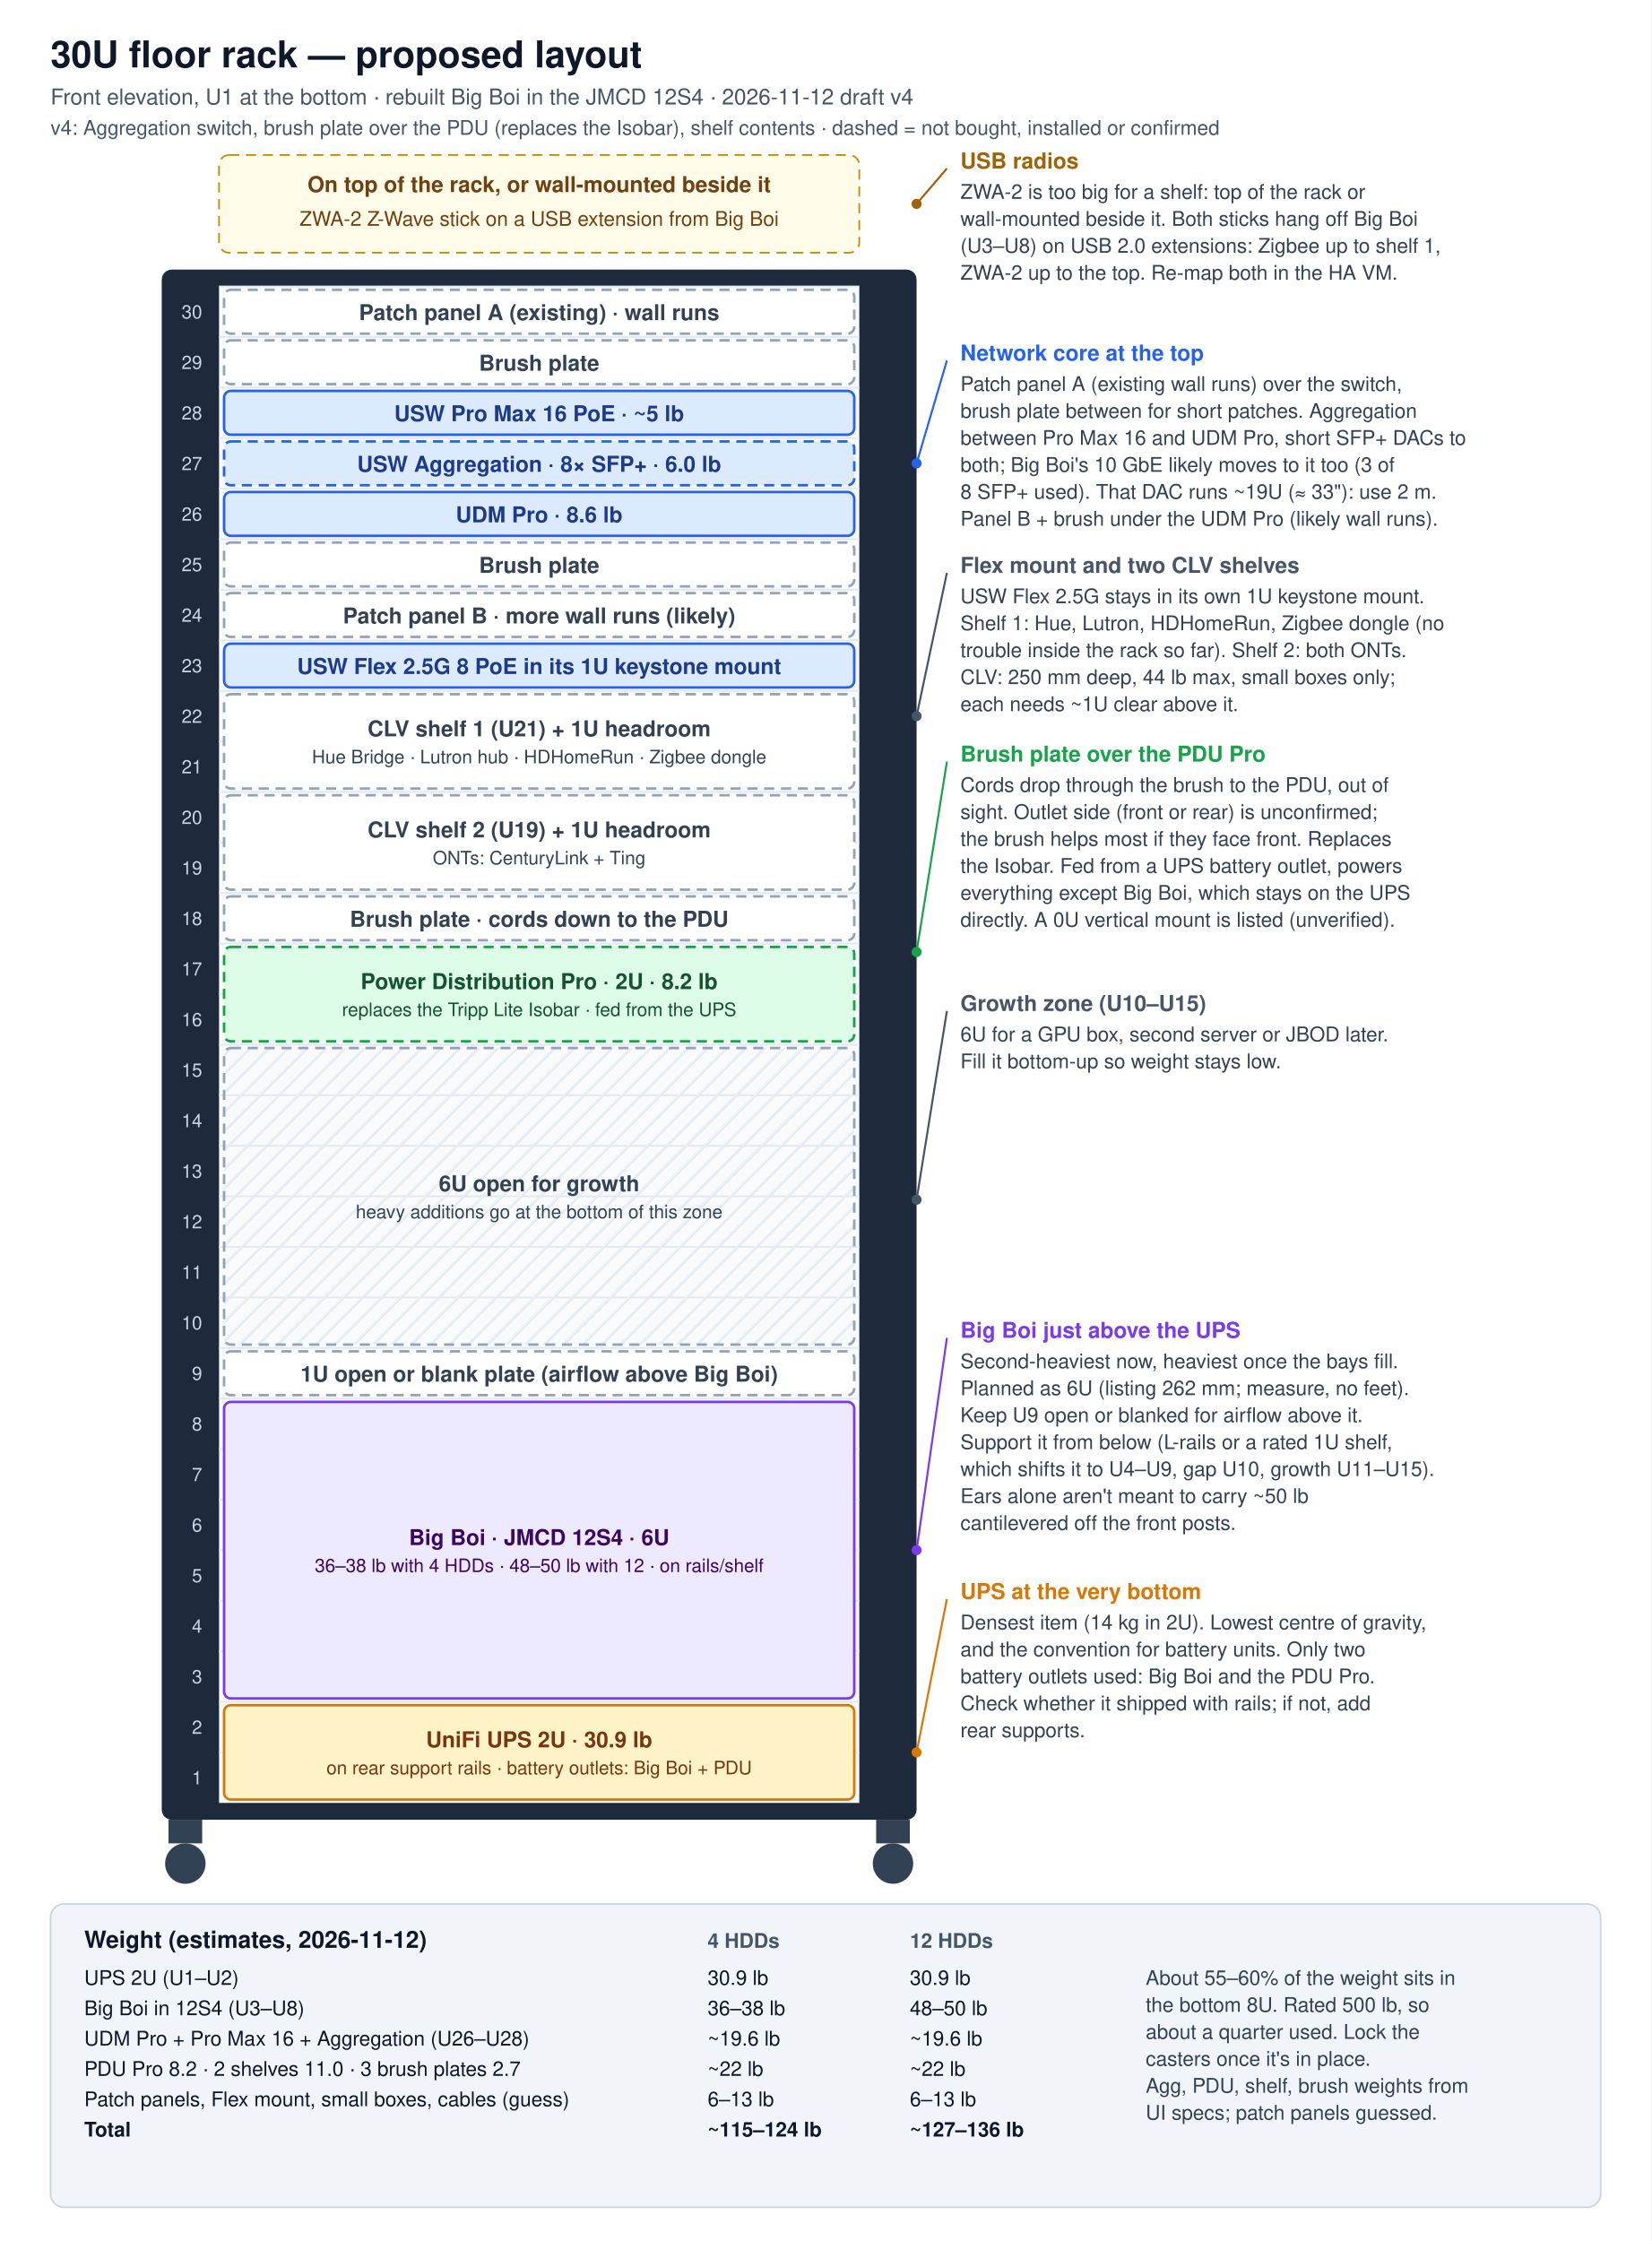
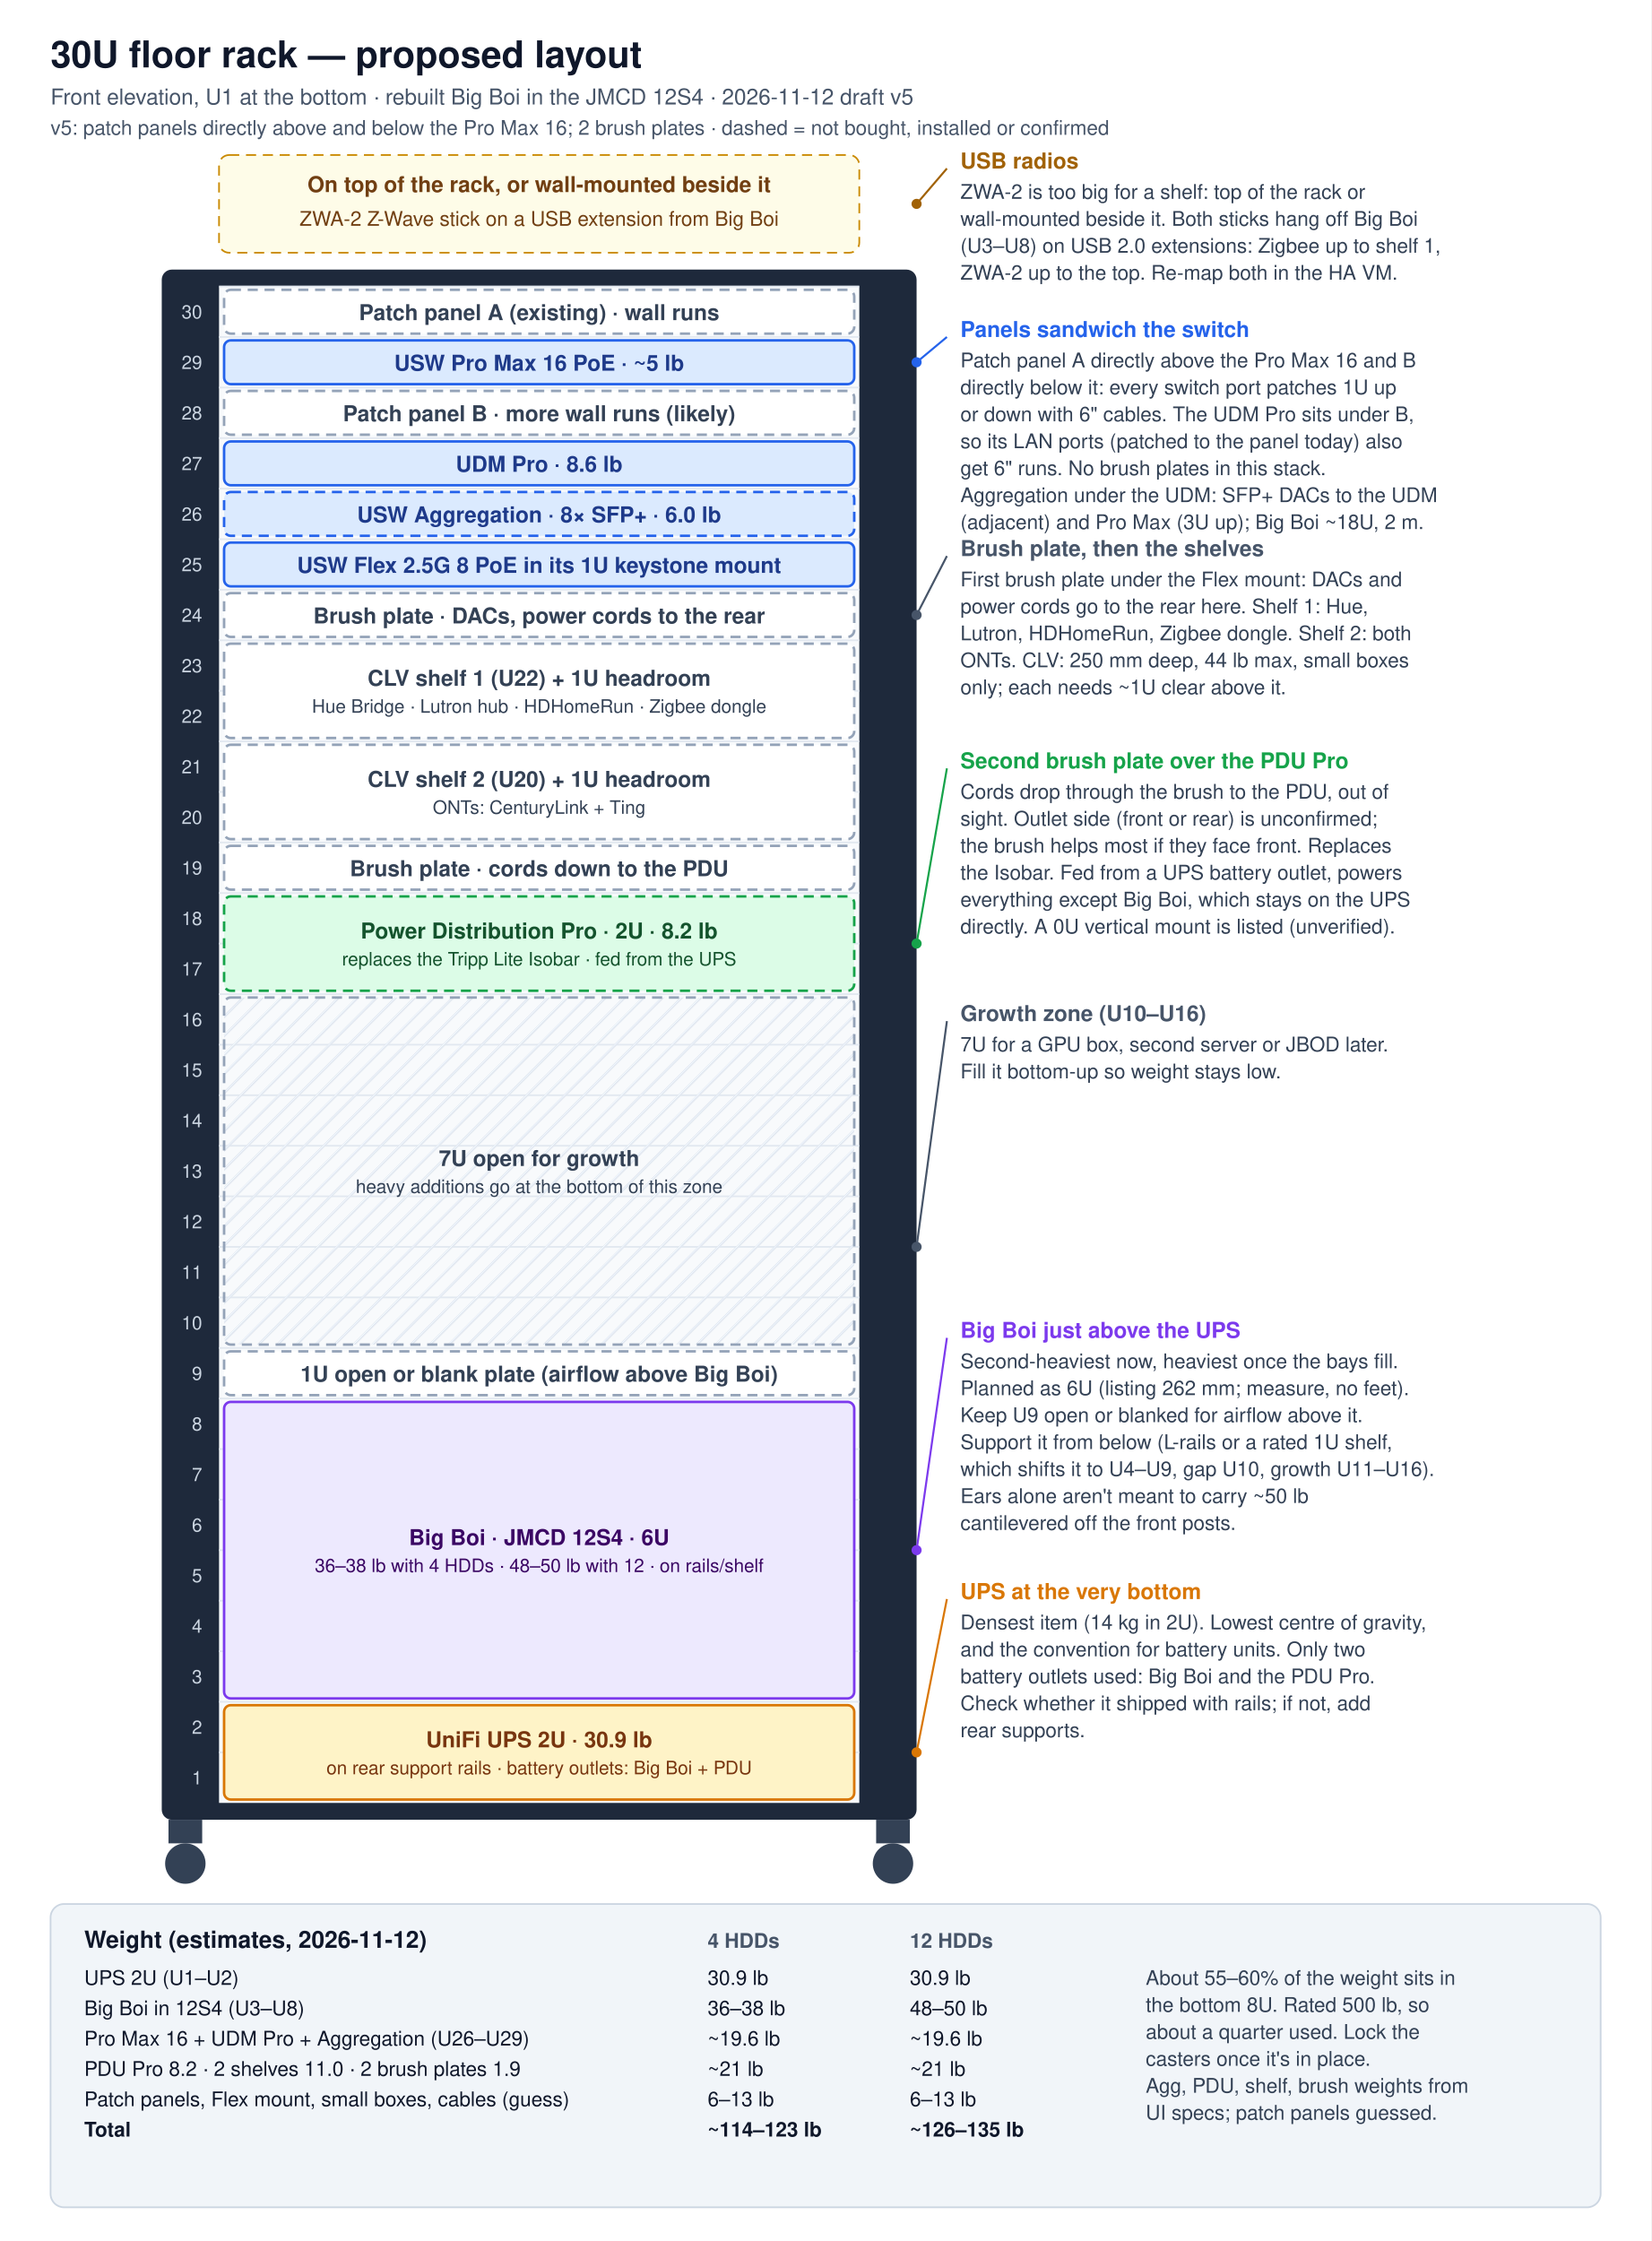
<svg xmlns="http://www.w3.org/2000/svg" viewBox="0 0 980 1330" width="980" height="1330" font-family="-apple-system, system-ui, Segoe UI, Helvetica, Arial, sans-serif">
  <defs>
    <pattern id="hatch" width="8" height="8" patternUnits="userSpaceOnUse" patternTransform="rotate(45)">
      <line x1="0" y1="0" x2="0" y2="8" stroke="#e2e8f0" stroke-width="3" />
    </pattern>
  </defs>
  <rect width="980" height="1330" fill="#ffffff" />
  <text x="30" y="40" font-size="22" font-weight="700" fill="#0f172a">30U floor rack — proposed layout</text>
-   <text x="30" y="62" font-size="13" fill="#475569">Front elevation, U1 at the bottom · rebuilt Big Boi in the JMCD 12S4 · 2026-11-12 draft v4</text>
-   <text x="30" y="80" font-size="12" fill="#475569">v4: Aggregation switch, brush plate over the PDU (replaces the Isobar), shelf contents · dashed = not bought, installed or confirmed</text>
+   <text x="30" y="62" font-size="13" fill="#475569">Front elevation, U1 at the bottom · rebuilt Big Boi in the JMCD 12S4 · 2026-11-12 draft v5</text>
+   <text x="30" y="80" font-size="12" fill="#475569">v5: patch panels directly above and below the Pro Max 16; 2 brush plates · dashed = not bought, installed or confirmed</text>
  <rect x="130" y="92" width="380" height="58" rx="6" fill="#fefce8" stroke="#ca8a04" stroke-dasharray="6 4" />
  <text x="320" y="114" font-size="13" font-weight="700" fill="#713f12" text-anchor="middle">On top of the rack, or wall-mounted beside it</text>
  <text x="320" y="134" font-size="12" fill="#713f12" text-anchor="middle">ZWA-2 Z-Wave stick on a USB extension from Big Boi</text>
  <rect x="96" y="160" width="448" height="920" rx="6" fill="#1e293b" />
  <rect x="130" y="170" width="380" height="900" fill="#f8fafc" />
  <text x="120" y="1059" font-size="11" fill="#cbd5e1" text-anchor="end">1</text>
  <line x1="130" y1="1040" x2="510" y2="1040" stroke="#e2e8f0" />
  <text x="120" y="1029" font-size="11" fill="#cbd5e1" text-anchor="end">2</text>
  <line x1="130" y1="1010" x2="510" y2="1010" stroke="#e2e8f0" />
  <text x="120" y="999" font-size="11" fill="#cbd5e1" text-anchor="end">3</text>
  <line x1="130" y1="980" x2="510" y2="980" stroke="#e2e8f0" />
  <text x="120" y="969" font-size="11" fill="#cbd5e1" text-anchor="end">4</text>
  <line x1="130" y1="950" x2="510" y2="950" stroke="#e2e8f0" />
  <text x="120" y="939" font-size="11" fill="#cbd5e1" text-anchor="end">5</text>
  <line x1="130" y1="920" x2="510" y2="920" stroke="#e2e8f0" />
  <text x="120" y="909" font-size="11" fill="#cbd5e1" text-anchor="end">6</text>
  <line x1="130" y1="890" x2="510" y2="890" stroke="#e2e8f0" />
  <text x="120" y="879" font-size="11" fill="#cbd5e1" text-anchor="end">7</text>
  <line x1="130" y1="860" x2="510" y2="860" stroke="#e2e8f0" />
  <text x="120" y="849" font-size="11" fill="#cbd5e1" text-anchor="end">8</text>
  <line x1="130" y1="830" x2="510" y2="830" stroke="#e2e8f0" />
  <text x="120" y="819" font-size="11" fill="#cbd5e1" text-anchor="end">9</text>
  <line x1="130" y1="800" x2="510" y2="800" stroke="#e2e8f0" />
  <text x="120" y="789" font-size="11" fill="#cbd5e1" text-anchor="end">10</text>
  <line x1="130" y1="770" x2="510" y2="770" stroke="#e2e8f0" />
  <text x="120" y="759" font-size="11" fill="#cbd5e1" text-anchor="end">11</text>
  <line x1="130" y1="740" x2="510" y2="740" stroke="#e2e8f0" />
  <text x="120" y="729" font-size="11" fill="#cbd5e1" text-anchor="end">12</text>
  <line x1="130" y1="710" x2="510" y2="710" stroke="#e2e8f0" />
  <text x="120" y="699" font-size="11" fill="#cbd5e1" text-anchor="end">13</text>
  <line x1="130" y1="680" x2="510" y2="680" stroke="#e2e8f0" />
  <text x="120" y="669" font-size="11" fill="#cbd5e1" text-anchor="end">14</text>
  <line x1="130" y1="650" x2="510" y2="650" stroke="#e2e8f0" />
  <text x="120" y="639" font-size="11" fill="#cbd5e1" text-anchor="end">15</text>
  <line x1="130" y1="620" x2="510" y2="620" stroke="#e2e8f0" />
  <text x="120" y="609" font-size="11" fill="#cbd5e1" text-anchor="end">16</text>
  <line x1="130" y1="590" x2="510" y2="590" stroke="#e2e8f0" />
  <text x="120" y="579" font-size="11" fill="#cbd5e1" text-anchor="end">17</text>
  <line x1="130" y1="560" x2="510" y2="560" stroke="#e2e8f0" />
  <text x="120" y="549" font-size="11" fill="#cbd5e1" text-anchor="end">18</text>
  <line x1="130" y1="530" x2="510" y2="530" stroke="#e2e8f0" />
  <text x="120" y="519" font-size="11" fill="#cbd5e1" text-anchor="end">19</text>
  <line x1="130" y1="500" x2="510" y2="500" stroke="#e2e8f0" />
  <text x="120" y="489" font-size="11" fill="#cbd5e1" text-anchor="end">20</text>
  <line x1="130" y1="470" x2="510" y2="470" stroke="#e2e8f0" />
  <text x="120" y="459" font-size="11" fill="#cbd5e1" text-anchor="end">21</text>
  <line x1="130" y1="440" x2="510" y2="440" stroke="#e2e8f0" />
  <text x="120" y="429" font-size="11" fill="#cbd5e1" text-anchor="end">22</text>
  <line x1="130" y1="410" x2="510" y2="410" stroke="#e2e8f0" />
  <text x="120" y="399" font-size="11" fill="#cbd5e1" text-anchor="end">23</text>
  <line x1="130" y1="380" x2="510" y2="380" stroke="#e2e8f0" />
  <text x="120" y="369" font-size="11" fill="#cbd5e1" text-anchor="end">24</text>
  <line x1="130" y1="350" x2="510" y2="350" stroke="#e2e8f0" />
  <text x="120" y="339" font-size="11" fill="#cbd5e1" text-anchor="end">25</text>
  <line x1="130" y1="320" x2="510" y2="320" stroke="#e2e8f0" />
  <text x="120" y="309" font-size="11" fill="#cbd5e1" text-anchor="end">26</text>
  <line x1="130" y1="290" x2="510" y2="290" stroke="#e2e8f0" />
  <text x="120" y="279" font-size="11" fill="#cbd5e1" text-anchor="end">27</text>
  <line x1="130" y1="260" x2="510" y2="260" stroke="#e2e8f0" />
  <text x="120" y="249" font-size="11" fill="#cbd5e1" text-anchor="end">28</text>
  <line x1="130" y1="230" x2="510" y2="230" stroke="#e2e8f0" />
  <text x="120" y="219" font-size="11" fill="#cbd5e1" text-anchor="end">29</text>
  <line x1="130" y1="200" x2="510" y2="200" stroke="#e2e8f0" />
  <text x="120" y="189" font-size="11" fill="#cbd5e1" text-anchor="end">30</text>
  <line x1="130" y1="170" x2="510" y2="170" stroke="#e2e8f0" />
  <rect x="100" y="1080" width="20" height="14" fill="#334155" />
  <circle cx="110" cy="1106" r="12" fill="#334155" />
  <rect x="520" y="1080" width="20" height="14" fill="#334155" />
  <circle cx="530" cy="1106" r="12" fill="#334155" />
  <rect x="133" y="172" width="374" height="26" rx="4" fill="#ffffff" stroke="#94a3b8" stroke-width="1.5" stroke-dasharray="6 4" />
  <text x="320" y="190" font-size="13" font-weight="700" fill="#334155" text-anchor="middle">Patch panel A (existing)  ·  wall runs</text>
-   <rect x="133" y="202" width="374" height="26" rx="4" fill="#ffffff" stroke="#94a3b8" stroke-width="1.5" stroke-dasharray="6 4" />
-   <text x="320" y="220" font-size="13" font-weight="700" fill="#334155" text-anchor="middle">Brush plate</text>
-   <rect x="133" y="232" width="374" height="26" rx="4" fill="#dbeafe" stroke="#2563eb" stroke-width="1.5" />
-   <text x="320" y="250" font-size="13" font-weight="700" fill="#1e3a8a" text-anchor="middle">USW Pro Max 16 PoE  ·  ~5 lb</text>
-   <rect x="133" y="262" width="374" height="26" rx="4" fill="#dbeafe" stroke="#2563eb" stroke-width="1.5" stroke-dasharray="6 4" />
-   <text x="320" y="280" font-size="13" font-weight="700" fill="#1e3a8a" text-anchor="middle">USW Aggregation  ·  8× SFP+  ·  6.0 lb</text>
-   <rect x="133" y="292" width="374" height="26" rx="4" fill="#dbeafe" stroke="#2563eb" stroke-width="1.5" />
-   <text x="320" y="310" font-size="13" font-weight="700" fill="#1e3a8a" text-anchor="middle">UDM Pro  ·  8.6 lb</text>
-   <rect x="133" y="322" width="374" height="26" rx="4" fill="#ffffff" stroke="#94a3b8" stroke-width="1.5" stroke-dasharray="6 4" />
-   <text x="320" y="340" font-size="13" font-weight="700" fill="#334155" text-anchor="middle">Brush plate</text>
+   <rect x="133" y="202" width="374" height="26" rx="4" fill="#dbeafe" stroke="#2563eb" stroke-width="1.5" />
+   <text x="320" y="220" font-size="13" font-weight="700" fill="#1e3a8a" text-anchor="middle">USW Pro Max 16 PoE  ·  ~5 lb</text>
+   <rect x="133" y="232" width="374" height="26" rx="4" fill="#ffffff" stroke="#94a3b8" stroke-width="1.5" stroke-dasharray="6 4" />
+   <text x="320" y="250" font-size="13" font-weight="700" fill="#334155" text-anchor="middle">Patch panel B  ·  more wall runs (likely)</text>
+   <rect x="133" y="262" width="374" height="26" rx="4" fill="#dbeafe" stroke="#2563eb" stroke-width="1.5" />
+   <text x="320" y="280" font-size="13" font-weight="700" fill="#1e3a8a" text-anchor="middle">UDM Pro  ·  8.6 lb</text>
+   <rect x="133" y="292" width="374" height="26" rx="4" fill="#dbeafe" stroke="#2563eb" stroke-width="1.5" stroke-dasharray="6 4" />
+   <text x="320" y="310" font-size="13" font-weight="700" fill="#1e3a8a" text-anchor="middle">USW Aggregation  ·  8× SFP+  ·  6.0 lb</text>
+   <rect x="133" y="322" width="374" height="26" rx="4" fill="#dbeafe" stroke="#2563eb" stroke-width="1.5" />
+   <text x="320" y="340" font-size="13" font-weight="700" fill="#1e3a8a" text-anchor="middle">USW Flex 2.5G 8 PoE in its 1U keystone mount</text>
  <rect x="133" y="352" width="374" height="26" rx="4" fill="#ffffff" stroke="#94a3b8" stroke-width="1.5" stroke-dasharray="6 4" />
-   <text x="320" y="370" font-size="13" font-weight="700" fill="#334155" text-anchor="middle">Patch panel B  ·  more wall runs (likely)</text>
-   <rect x="133" y="382" width="374" height="26" rx="4" fill="#dbeafe" stroke="#2563eb" stroke-width="1.5" />
-   <text x="320" y="400" font-size="13" font-weight="700" fill="#1e3a8a" text-anchor="middle">USW Flex 2.5G 8 PoE in its 1U keystone mount</text>
-   <rect x="133" y="412" width="374" height="56" rx="4" fill="#ffffff" stroke="#94a3b8" stroke-width="1.5" stroke-dasharray="6 4" />
-   <text x="320" y="437" font-size="13" font-weight="700" fill="#334155" text-anchor="middle">CLV shelf 1 (U21) + 1U headroom</text>
-   <text x="320" y="453" font-size="11" fill="#334155" text-anchor="middle">Hue Bridge · Lutron hub · HDHomeRun · Zigbee dongle</text>
-   <rect x="133" y="472" width="374" height="56" rx="4" fill="#ffffff" stroke="#94a3b8" stroke-width="1.5" stroke-dasharray="6 4" />
-   <text x="320" y="497" font-size="13" font-weight="700" fill="#334155" text-anchor="middle">CLV shelf 2 (U19) + 1U headroom</text>
-   <text x="320" y="513" font-size="11" fill="#334155" text-anchor="middle">ONTs: CenturyLink + Ting</text>
-   <rect x="133" y="532" width="374" height="26" rx="4" fill="#ffffff" stroke="#94a3b8" stroke-width="1.5" stroke-dasharray="6 4" />
-   <text x="320" y="550" font-size="13" font-weight="700" fill="#334155" text-anchor="middle">Brush plate  ·  cords down to the PDU</text>
-   <rect x="133" y="562" width="374" height="56" rx="4" fill="#dcfce7" stroke="#16a34a" stroke-width="1.5" stroke-dasharray="6 4" />
-   <text x="320" y="587" font-size="13" font-weight="700" fill="#14532d" text-anchor="middle">Power Distribution Pro  ·  2U  ·  8.2 lb</text>
-   <text x="320" y="603" font-size="11" fill="#14532d" text-anchor="middle">replaces the Tripp Lite Isobar · fed from the UPS</text>
-   <rect x="133" y="622" width="374" height="176" rx="4" fill="url(#hatch)" stroke="#94a3b8" stroke-width="1.5" stroke-dasharray="6 4" />
-   <text x="320" y="707" font-size="13" font-weight="700" fill="#334155" text-anchor="middle">6U open for growth</text>
-   <text x="320" y="723" font-size="11" fill="#334155" text-anchor="middle">heavy additions go at the bottom of this zone</text>
+   <text x="320" y="370" font-size="13" font-weight="700" fill="#334155" text-anchor="middle">Brush plate  ·  DACs, power cords to the rear</text>
+   <rect x="133" y="382" width="374" height="56" rx="4" fill="#ffffff" stroke="#94a3b8" stroke-width="1.5" stroke-dasharray="6 4" />
+   <text x="320" y="407" font-size="13" font-weight="700" fill="#334155" text-anchor="middle">CLV shelf 1 (U22) + 1U headroom</text>
+   <text x="320" y="423" font-size="11" fill="#334155" text-anchor="middle">Hue Bridge · Lutron hub · HDHomeRun · Zigbee dongle</text>
+   <rect x="133" y="442" width="374" height="56" rx="4" fill="#ffffff" stroke="#94a3b8" stroke-width="1.5" stroke-dasharray="6 4" />
+   <text x="320" y="467" font-size="13" font-weight="700" fill="#334155" text-anchor="middle">CLV shelf 2 (U20) + 1U headroom</text>
+   <text x="320" y="483" font-size="11" fill="#334155" text-anchor="middle">ONTs: CenturyLink + Ting</text>
+   <rect x="133" y="502" width="374" height="26" rx="4" fill="#ffffff" stroke="#94a3b8" stroke-width="1.5" stroke-dasharray="6 4" />
+   <text x="320" y="520" font-size="13" font-weight="700" fill="#334155" text-anchor="middle">Brush plate  ·  cords down to the PDU</text>
+   <rect x="133" y="532" width="374" height="56" rx="4" fill="#dcfce7" stroke="#16a34a" stroke-width="1.5" stroke-dasharray="6 4" />
+   <text x="320" y="557" font-size="13" font-weight="700" fill="#14532d" text-anchor="middle">Power Distribution Pro  ·  2U  ·  8.2 lb</text>
+   <text x="320" y="573" font-size="11" fill="#14532d" text-anchor="middle">replaces the Tripp Lite Isobar · fed from the UPS</text>
+   <rect x="133" y="592" width="374" height="206" rx="4" fill="url(#hatch)" stroke="#94a3b8" stroke-width="1.5" stroke-dasharray="6 4" />
+   <text x="320" y="692" font-size="13" font-weight="700" fill="#334155" text-anchor="middle">7U open for growth</text>
+   <text x="320" y="708" font-size="11" fill="#334155" text-anchor="middle">heavy additions go at the bottom of this zone</text>
  <rect x="133" y="802" width="374" height="26" rx="4" fill="#ffffff" stroke="#94a3b8" stroke-width="1.5" stroke-dasharray="6 4" />
  <text x="320" y="820" font-size="13" font-weight="700" fill="#334155" text-anchor="middle">1U open or blank plate (airflow above Big Boi)</text>
  <rect x="133" y="832" width="374" height="176" rx="4" fill="#ede9fe" stroke="#7c3aed" stroke-width="1.5" />
  <text x="320" y="917" font-size="13" font-weight="700" fill="#3b0764" text-anchor="middle">Big Boi · JMCD 12S4 · 6U</text>
  <text x="320" y="933" font-size="11" fill="#3b0764" text-anchor="middle">36–38 lb with 4 HDDs · 48–50 lb with 12 · on rails/shelf</text>
  <rect x="133" y="1012" width="374" height="56" rx="4" fill="#fef3c7" stroke="#d97706" stroke-width="1.5" />
  <text x="320" y="1037" font-size="13" font-weight="700" fill="#78350f" text-anchor="middle">UniFi UPS 2U  ·  30.9 lb</text>
  <text x="320" y="1053" font-size="11" fill="#78350f" text-anchor="middle">on rear support rails · battery outlets: Big Boi + PDU</text>
  <line x1="544" y1="121" x2="562" y2="100" stroke="#a16207" stroke-width="1.2" />
  <circle cx="544" cy="121" r="3" fill="#a16207" />
  <text x="570" y="100" font-size="13" font-weight="700" fill="#a16207">USB radios</text>
  <text x="570" y="118" font-size="12" fill="#334155">ZWA-2 is too big for a shelf: top of the rack or</text>
  <text x="570" y="134" font-size="12" fill="#334155">wall-mounted beside it. Both sticks hang off Big Boi</text>
  <text x="570" y="150" font-size="12" fill="#334155">(U3–U8) on USB 2.0 extensions: Zigbee up to shelf 1,</text>
  <text x="570" y="166" font-size="12" fill="#334155">ZWA-2 up to the top. Re-map both in the HA VM.</text>
-   <line x1="544" y1="275" x2="562" y2="214" stroke="#2563eb" stroke-width="1.2" />
-   <circle cx="544" cy="275" r="3" fill="#2563eb" />
-   <text x="570" y="214" font-size="13" font-weight="700" fill="#2563eb">Network core at the top</text>
-   <text x="570" y="232" font-size="12" fill="#334155">Patch panel A (existing wall runs) over the switch,</text>
-   <text x="570" y="248" font-size="12" fill="#334155">brush plate between for short patches. Aggregation</text>
-   <text x="570" y="264" font-size="12" fill="#334155">between Pro Max 16 and UDM Pro, short SFP+ DACs to</text>
-   <text x="570" y="280" font-size="12" fill="#334155">both; Big Boi's 10 GbE likely moves to it too (3 of</text>
-   <text x="570" y="296" font-size="12" fill="#334155">8 SFP+ used). That DAC runs ~19U (≈ 33"): use 2 m.</text>
-   <text x="570" y="312" font-size="12" fill="#334155">Panel B + brush under the UDM Pro (likely wall runs).</text>
-   <line x1="544" y1="425" x2="562" y2="340" stroke="#475569" stroke-width="1.2" />
-   <circle cx="544" cy="425" r="3" fill="#475569" />
-   <text x="570" y="340" font-size="13" font-weight="700" fill="#475569">Flex mount and two CLV shelves</text>
-   <text x="570" y="358" font-size="12" fill="#334155">USW Flex 2.5G stays in its own 1U keystone mount.</text>
-   <text x="570" y="374" font-size="12" fill="#334155">Shelf 1: Hue, Lutron, HDHomeRun, Zigbee dongle (no</text>
-   <text x="570" y="390" font-size="12" fill="#334155">trouble inside the rack so far). Shelf 2: both ONTs.</text>
-   <text x="570" y="406" font-size="12" fill="#334155">CLV: 250 mm deep, 44 lb max, small boxes only;</text>
-   <text x="570" y="422" font-size="12" fill="#334155">each needs ~1U clear above it.</text>
-   <line x1="544" y1="565" x2="562" y2="452" stroke="#16a34a" stroke-width="1.2" />
-   <circle cx="544" cy="565" r="3" fill="#16a34a" />
-   <text x="570" y="452" font-size="13" font-weight="700" fill="#16a34a">Brush plate over the PDU Pro</text>
-   <text x="570" y="470" font-size="12" fill="#334155">Cords drop through the brush to the PDU, out of</text>
-   <text x="570" y="486" font-size="12" fill="#334155">sight. Outlet side (front or rear) is unconfirmed;</text>
-   <text x="570" y="502" font-size="12" fill="#334155">the brush helps most if they face front. Replaces</text>
-   <text x="570" y="518" font-size="12" fill="#334155">the Isobar. Fed from a UPS battery outlet, powers</text>
-   <text x="570" y="534" font-size="12" fill="#334155">everything except Big Boi, which stays on the UPS</text>
-   <text x="570" y="550" font-size="12" fill="#334155">directly. A 0U vertical mount is listed (unverified).</text>
-   <line x1="544" y1="712" x2="562" y2="600" stroke="#475569" stroke-width="1.2" />
-   <circle cx="544" cy="712" r="3" fill="#475569" />
-   <text x="570" y="600" font-size="13" font-weight="700" fill="#475569">Growth zone (U10–U15)</text>
-   <text x="570" y="618" font-size="12" fill="#334155">6U for a GPU box, second server or JBOD later.</text>
-   <text x="570" y="634" font-size="12" fill="#334155">Fill it bottom-up so weight stays low.</text>
+   <line x1="544" y1="215" x2="562" y2="200" stroke="#2563eb" stroke-width="1.2" />
+   <circle cx="544" cy="215" r="3" fill="#2563eb" />
+   <text x="570" y="200" font-size="13" font-weight="700" fill="#2563eb">Panels sandwich the switch</text>
+   <text x="570" y="218" font-size="12" fill="#334155">Patch panel A directly above the Pro Max 16 and B</text>
+   <text x="570" y="234" font-size="12" fill="#334155">directly below it: every switch port patches 1U up</text>
+   <text x="570" y="250" font-size="12" fill="#334155">or down with 6" cables. The UDM Pro sits under B,</text>
+   <text x="570" y="266" font-size="12" fill="#334155">so its LAN ports (patched to the panel today) also</text>
+   <text x="570" y="282" font-size="12" fill="#334155">get 6" runs. No brush plates in this stack.</text>
+   <text x="570" y="298" font-size="12" fill="#334155">Aggregation under the UDM: SFP+ DACs to the UDM</text>
+   <text x="570" y="314" font-size="12" fill="#334155">(adjacent) and Pro Max (3U up); Big Boi ~18U, 2 m.</text>
+   <line x1="544" y1="365" x2="562" y2="330" stroke="#475569" stroke-width="1.2" />
+   <circle cx="544" cy="365" r="3" fill="#475569" />
+   <text x="570" y="330" font-size="13" font-weight="700" fill="#475569">Brush plate, then the shelves</text>
+   <text x="570" y="348" font-size="12" fill="#334155">First brush plate under the Flex mount: DACs and</text>
+   <text x="570" y="364" font-size="12" fill="#334155">power cords go to the rear here. Shelf 1: Hue,</text>
+   <text x="570" y="380" font-size="12" fill="#334155">Lutron, HDHomeRun, Zigbee dongle. Shelf 2: both</text>
+   <text x="570" y="396" font-size="12" fill="#334155">ONTs. CLV: 250 mm deep, 44 lb max, small boxes</text>
+   <text x="570" y="412" font-size="12" fill="#334155">only; each needs ~1U clear above it.</text>
+   <line x1="544" y1="560" x2="562" y2="456" stroke="#16a34a" stroke-width="1.2" />
+   <circle cx="544" cy="560" r="3" fill="#16a34a" />
+   <text x="570" y="456" font-size="13" font-weight="700" fill="#16a34a">Second brush plate over the PDU Pro</text>
+   <text x="570" y="474" font-size="12" fill="#334155">Cords drop through the brush to the PDU, out of</text>
+   <text x="570" y="490" font-size="12" fill="#334155">sight. Outlet side (front or rear) is unconfirmed;</text>
+   <text x="570" y="506" font-size="12" fill="#334155">the brush helps most if they face front. Replaces</text>
+   <text x="570" y="522" font-size="12" fill="#334155">the Isobar. Fed from a UPS battery outlet, powers</text>
+   <text x="570" y="538" font-size="12" fill="#334155">everything except Big Boi, which stays on the UPS</text>
+   <text x="570" y="554" font-size="12" fill="#334155">directly. A 0U vertical mount is listed (unverified).</text>
+   <line x1="544" y1="740" x2="562" y2="606" stroke="#475569" stroke-width="1.2" />
+   <circle cx="544" cy="740" r="3" fill="#475569" />
+   <text x="570" y="606" font-size="13" font-weight="700" fill="#475569">Growth zone (U10–U16)</text>
+   <text x="570" y="624" font-size="12" fill="#334155">7U for a GPU box, second server or JBOD later.</text>
+   <text x="570" y="640" font-size="12" fill="#334155">Fill it bottom-up so weight stays low.</text>
  <line x1="544" y1="920" x2="562" y2="794" stroke="#7c3aed" stroke-width="1.2" />
  <circle cx="544" cy="920" r="3" fill="#7c3aed" />
  <text x="570" y="794" font-size="13" font-weight="700" fill="#7c3aed">Big Boi just above the UPS</text>
  <text x="570" y="812" font-size="12" fill="#334155">Second-heaviest now, heaviest once the bays fill.</text>
  <text x="570" y="828" font-size="12" fill="#334155">Planned as 6U (listing 262 mm; measure, no feet).</text>
  <text x="570" y="844" font-size="12" fill="#334155">Keep U9 open or blanked for airflow above it.</text>
  <text x="570" y="860" font-size="12" fill="#334155">Support it from below (L-rails or a rated 1U shelf,</text>
-   <text x="570" y="876" font-size="12" fill="#334155">which shifts it to U4–U9, gap U10, growth U11–U15).</text>
+   <text x="570" y="876" font-size="12" fill="#334155">which shifts it to U4–U9, gap U10, growth U11–U16).</text>
  <text x="570" y="892" font-size="12" fill="#334155">Ears alone aren't meant to carry ~50 lb</text>
  <text x="570" y="908" font-size="12" fill="#334155">cantilevered off the front posts.</text>
  <line x1="544" y1="1040" x2="562" y2="949" stroke="#d97706" stroke-width="1.2" />
  <circle cx="544" cy="1040" r="3" fill="#d97706" />
  <text x="570" y="949" font-size="13" font-weight="700" fill="#d97706">UPS at the very bottom</text>
  <text x="570" y="967" font-size="12" fill="#334155">Densest item (14 kg in 2U). Lowest centre of gravity,</text>
  <text x="570" y="983" font-size="12" fill="#334155">and the convention for battery units. Only two</text>
  <text x="570" y="999" font-size="12" fill="#334155">battery outlets used: Big Boi and the PDU Pro.</text>
  <text x="570" y="1015" font-size="12" fill="#334155">Check whether it shipped with rails; if not, add</text>
  <text x="570" y="1031" font-size="12" fill="#334155">rear supports.</text>
  <rect x="30" y="1130" width="920" height="180" rx="8" fill="#f1f5f9" stroke="#cbd5e1" />
  <text x="50" y="1156" font-size="14" font-weight="700" fill="#0f172a">Weight (estimates, 2026-11-12)</text>
  <text x="420" y="1156" font-size="12" font-weight="700" fill="#475569">4 HDDs</text>
  <text x="540" y="1156" font-size="12" font-weight="700" fill="#475569">12 HDDs</text>
  <text x="50" y="1178" font-size="12" font-weight="400" fill="#0f172a">UPS 2U (U1–U2)</text>
  <text x="420" y="1178" font-size="12" font-weight="400" fill="#0f172a">30.9 lb</text>
  <text x="540" y="1178" font-size="12" font-weight="400" fill="#0f172a">30.9 lb</text>
  <text x="50" y="1196" font-size="12" font-weight="400" fill="#0f172a">Big Boi in 12S4 (U3–U8)</text>
  <text x="420" y="1196" font-size="12" font-weight="400" fill="#0f172a">36–38 lb</text>
  <text x="540" y="1196" font-size="12" font-weight="400" fill="#0f172a">48–50 lb</text>
-   <text x="50" y="1214" font-size="12" font-weight="400" fill="#0f172a">UDM Pro + Pro Max 16 + Aggregation (U26–U28)</text>
+   <text x="50" y="1214" font-size="12" font-weight="400" fill="#0f172a">Pro Max 16 + UDM Pro + Aggregation (U26–U29)</text>
  <text x="420" y="1214" font-size="12" font-weight="400" fill="#0f172a">~19.6 lb</text>
  <text x="540" y="1214" font-size="12" font-weight="400" fill="#0f172a">~19.6 lb</text>
-   <text x="50" y="1232" font-size="12" font-weight="400" fill="#0f172a">PDU Pro 8.2 · 2 shelves 11.0 · 3 brush plates 2.7</text>
-   <text x="420" y="1232" font-size="12" font-weight="400" fill="#0f172a">~22 lb</text>
-   <text x="540" y="1232" font-size="12" font-weight="400" fill="#0f172a">~22 lb</text>
+   <text x="50" y="1232" font-size="12" font-weight="400" fill="#0f172a">PDU Pro 8.2 · 2 shelves 11.0 · 2 brush plates 1.9</text>
+   <text x="420" y="1232" font-size="12" font-weight="400" fill="#0f172a">~21 lb</text>
+   <text x="540" y="1232" font-size="12" font-weight="400" fill="#0f172a">~21 lb</text>
  <text x="50" y="1250" font-size="12" font-weight="400" fill="#0f172a">Patch panels, Flex mount, small boxes, cables (guess)</text>
  <text x="420" y="1250" font-size="12" font-weight="400" fill="#0f172a">6–13 lb</text>
  <text x="540" y="1250" font-size="12" font-weight="400" fill="#0f172a">6–13 lb</text>
  <text x="50" y="1268" font-size="12" font-weight="700" fill="#0f172a">Total</text>
-   <text x="420" y="1268" font-size="12" font-weight="700" fill="#0f172a">~115–124 lb</text>
-   <text x="540" y="1268" font-size="12" font-weight="700" fill="#0f172a">~127–136 lb</text>
+   <text x="420" y="1268" font-size="12" font-weight="700" fill="#0f172a">~114–123 lb</text>
+   <text x="540" y="1268" font-size="12" font-weight="700" fill="#0f172a">~126–135 lb</text>
  <text x="680" y="1178" font-size="12" fill="#334155">About 55–60% of the weight sits in</text>
  <text x="680" y="1194" font-size="12" fill="#334155">the bottom 8U. Rated 500 lb, so</text>
  <text x="680" y="1210" font-size="12" fill="#334155">about a quarter used. Lock the</text>
  <text x="680" y="1226" font-size="12" fill="#334155">casters once it's in place.</text>
  <text x="680" y="1242" font-size="12" fill="#334155">Agg, PDU, shelf, brush weights from</text>
  <text x="680" y="1258" font-size="12" fill="#334155">UI specs; patch panels guessed.</text>
</svg>
